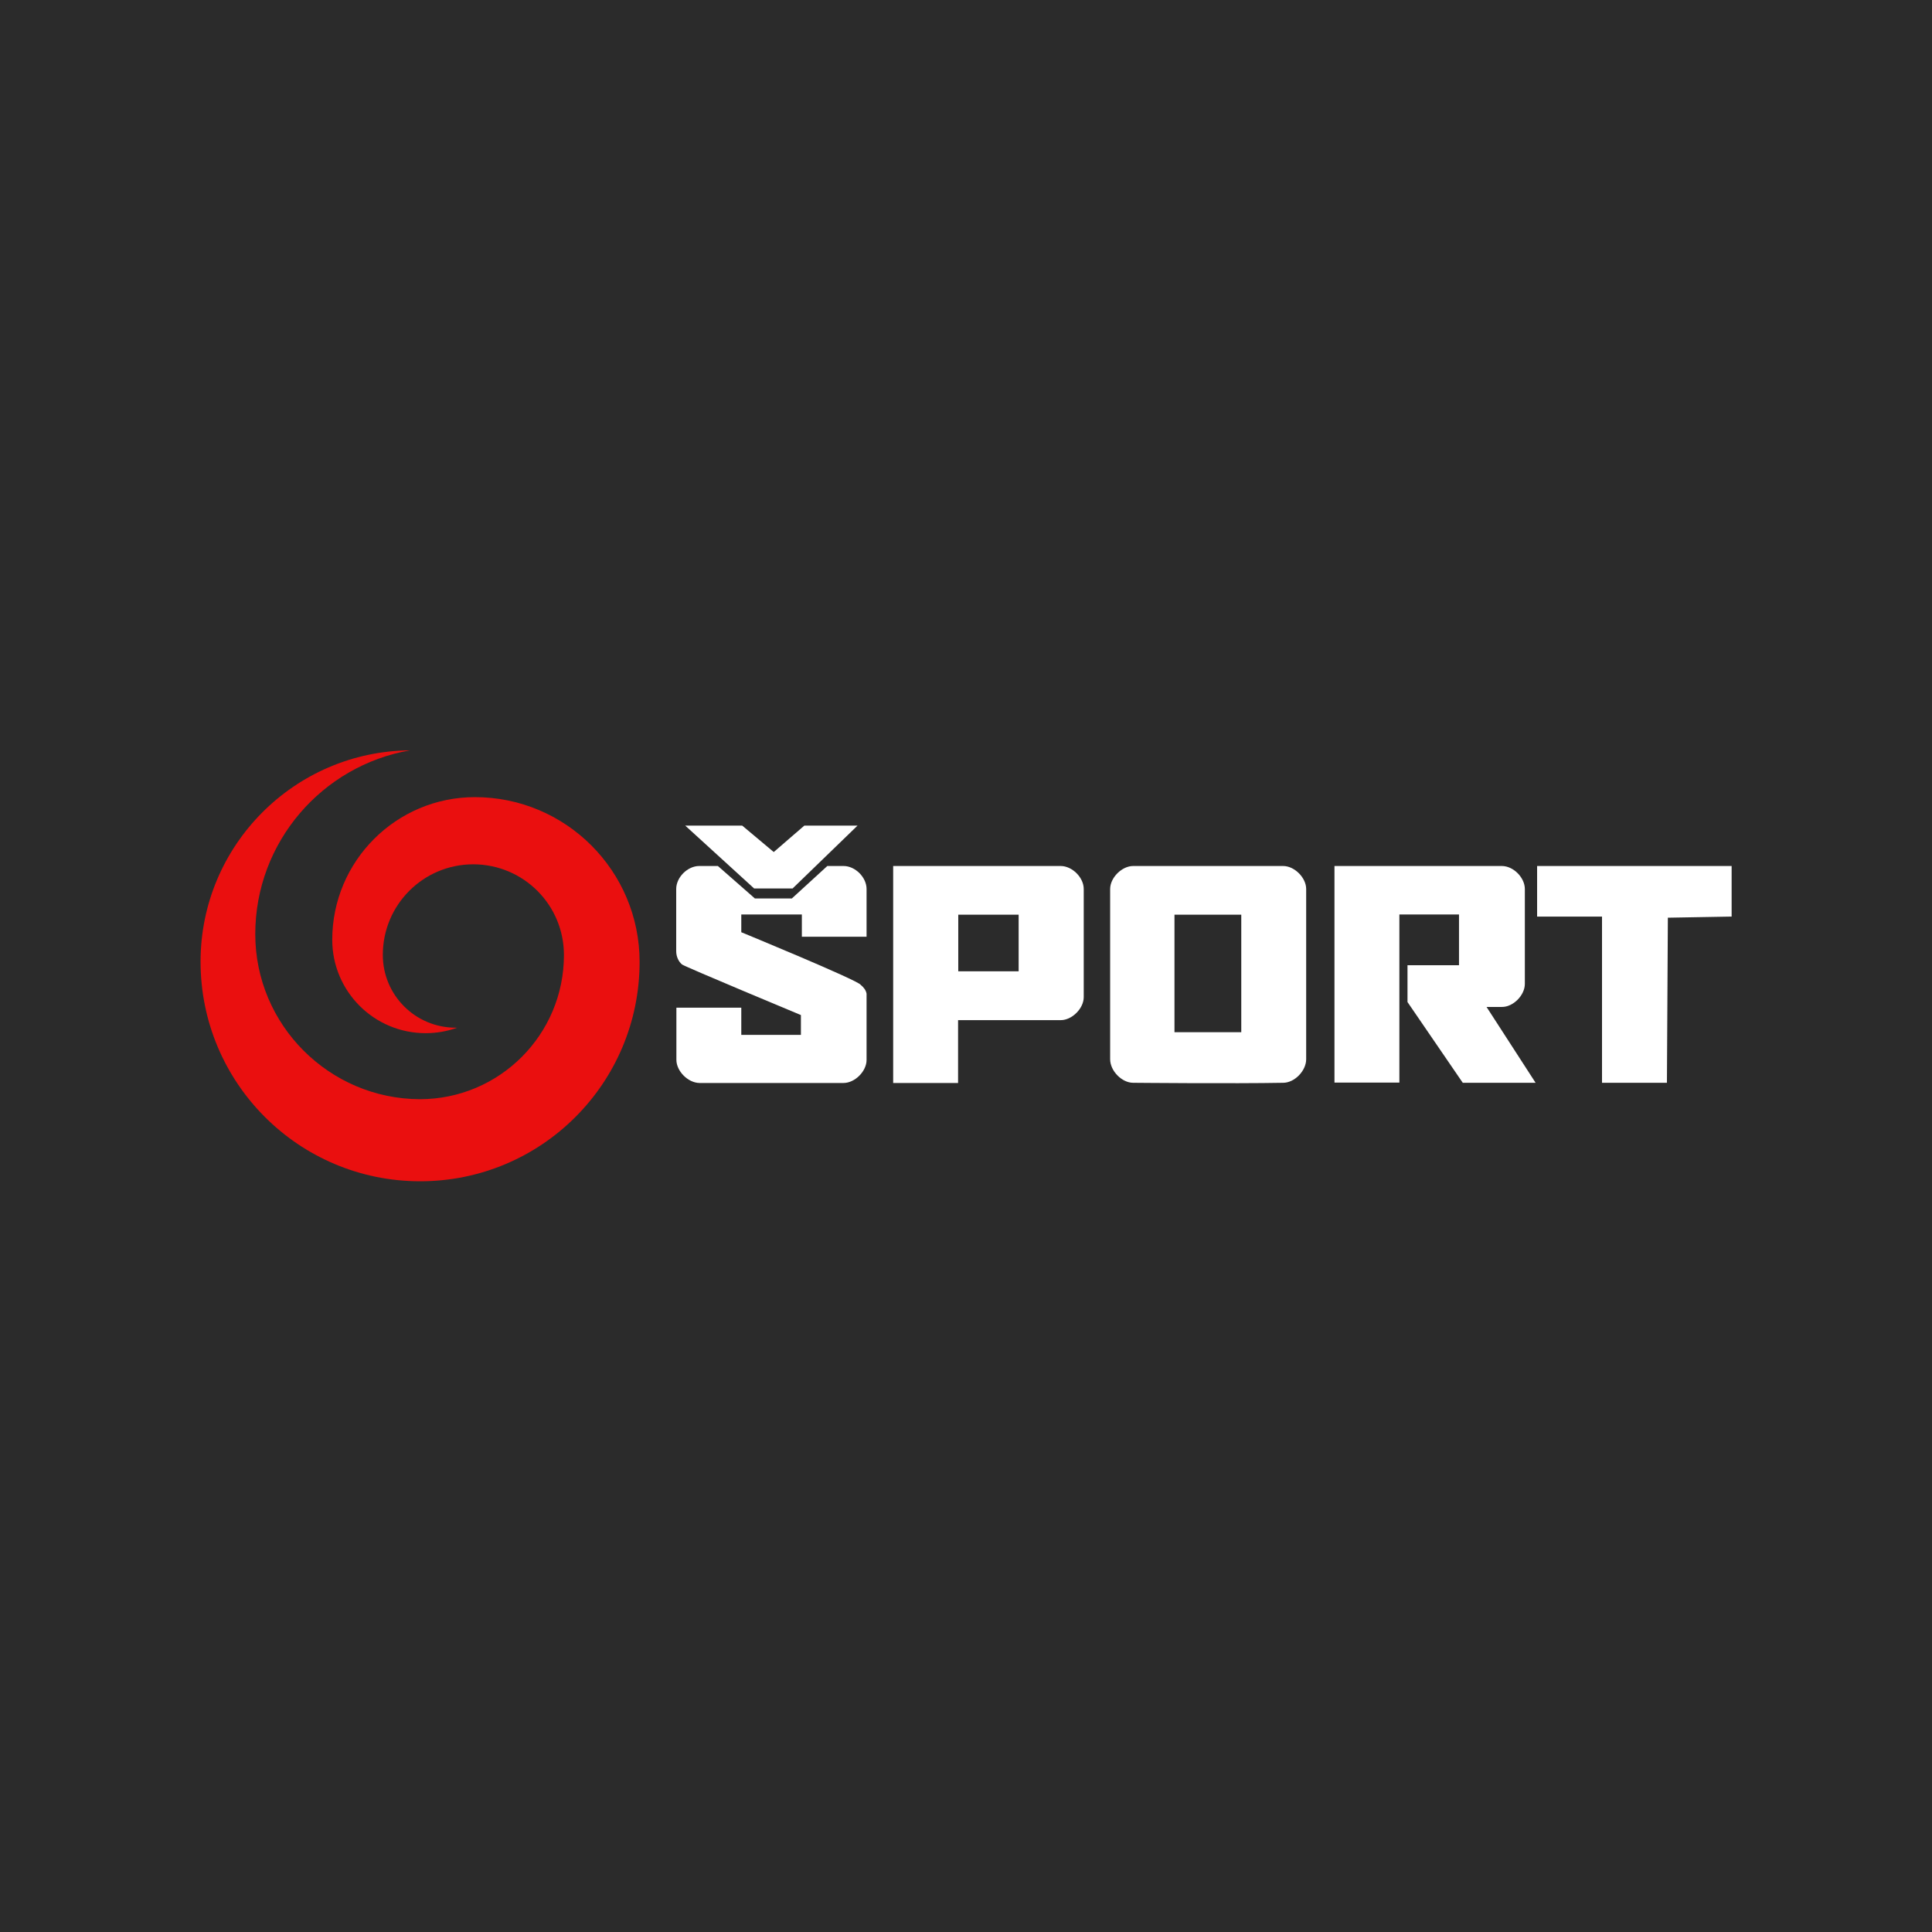
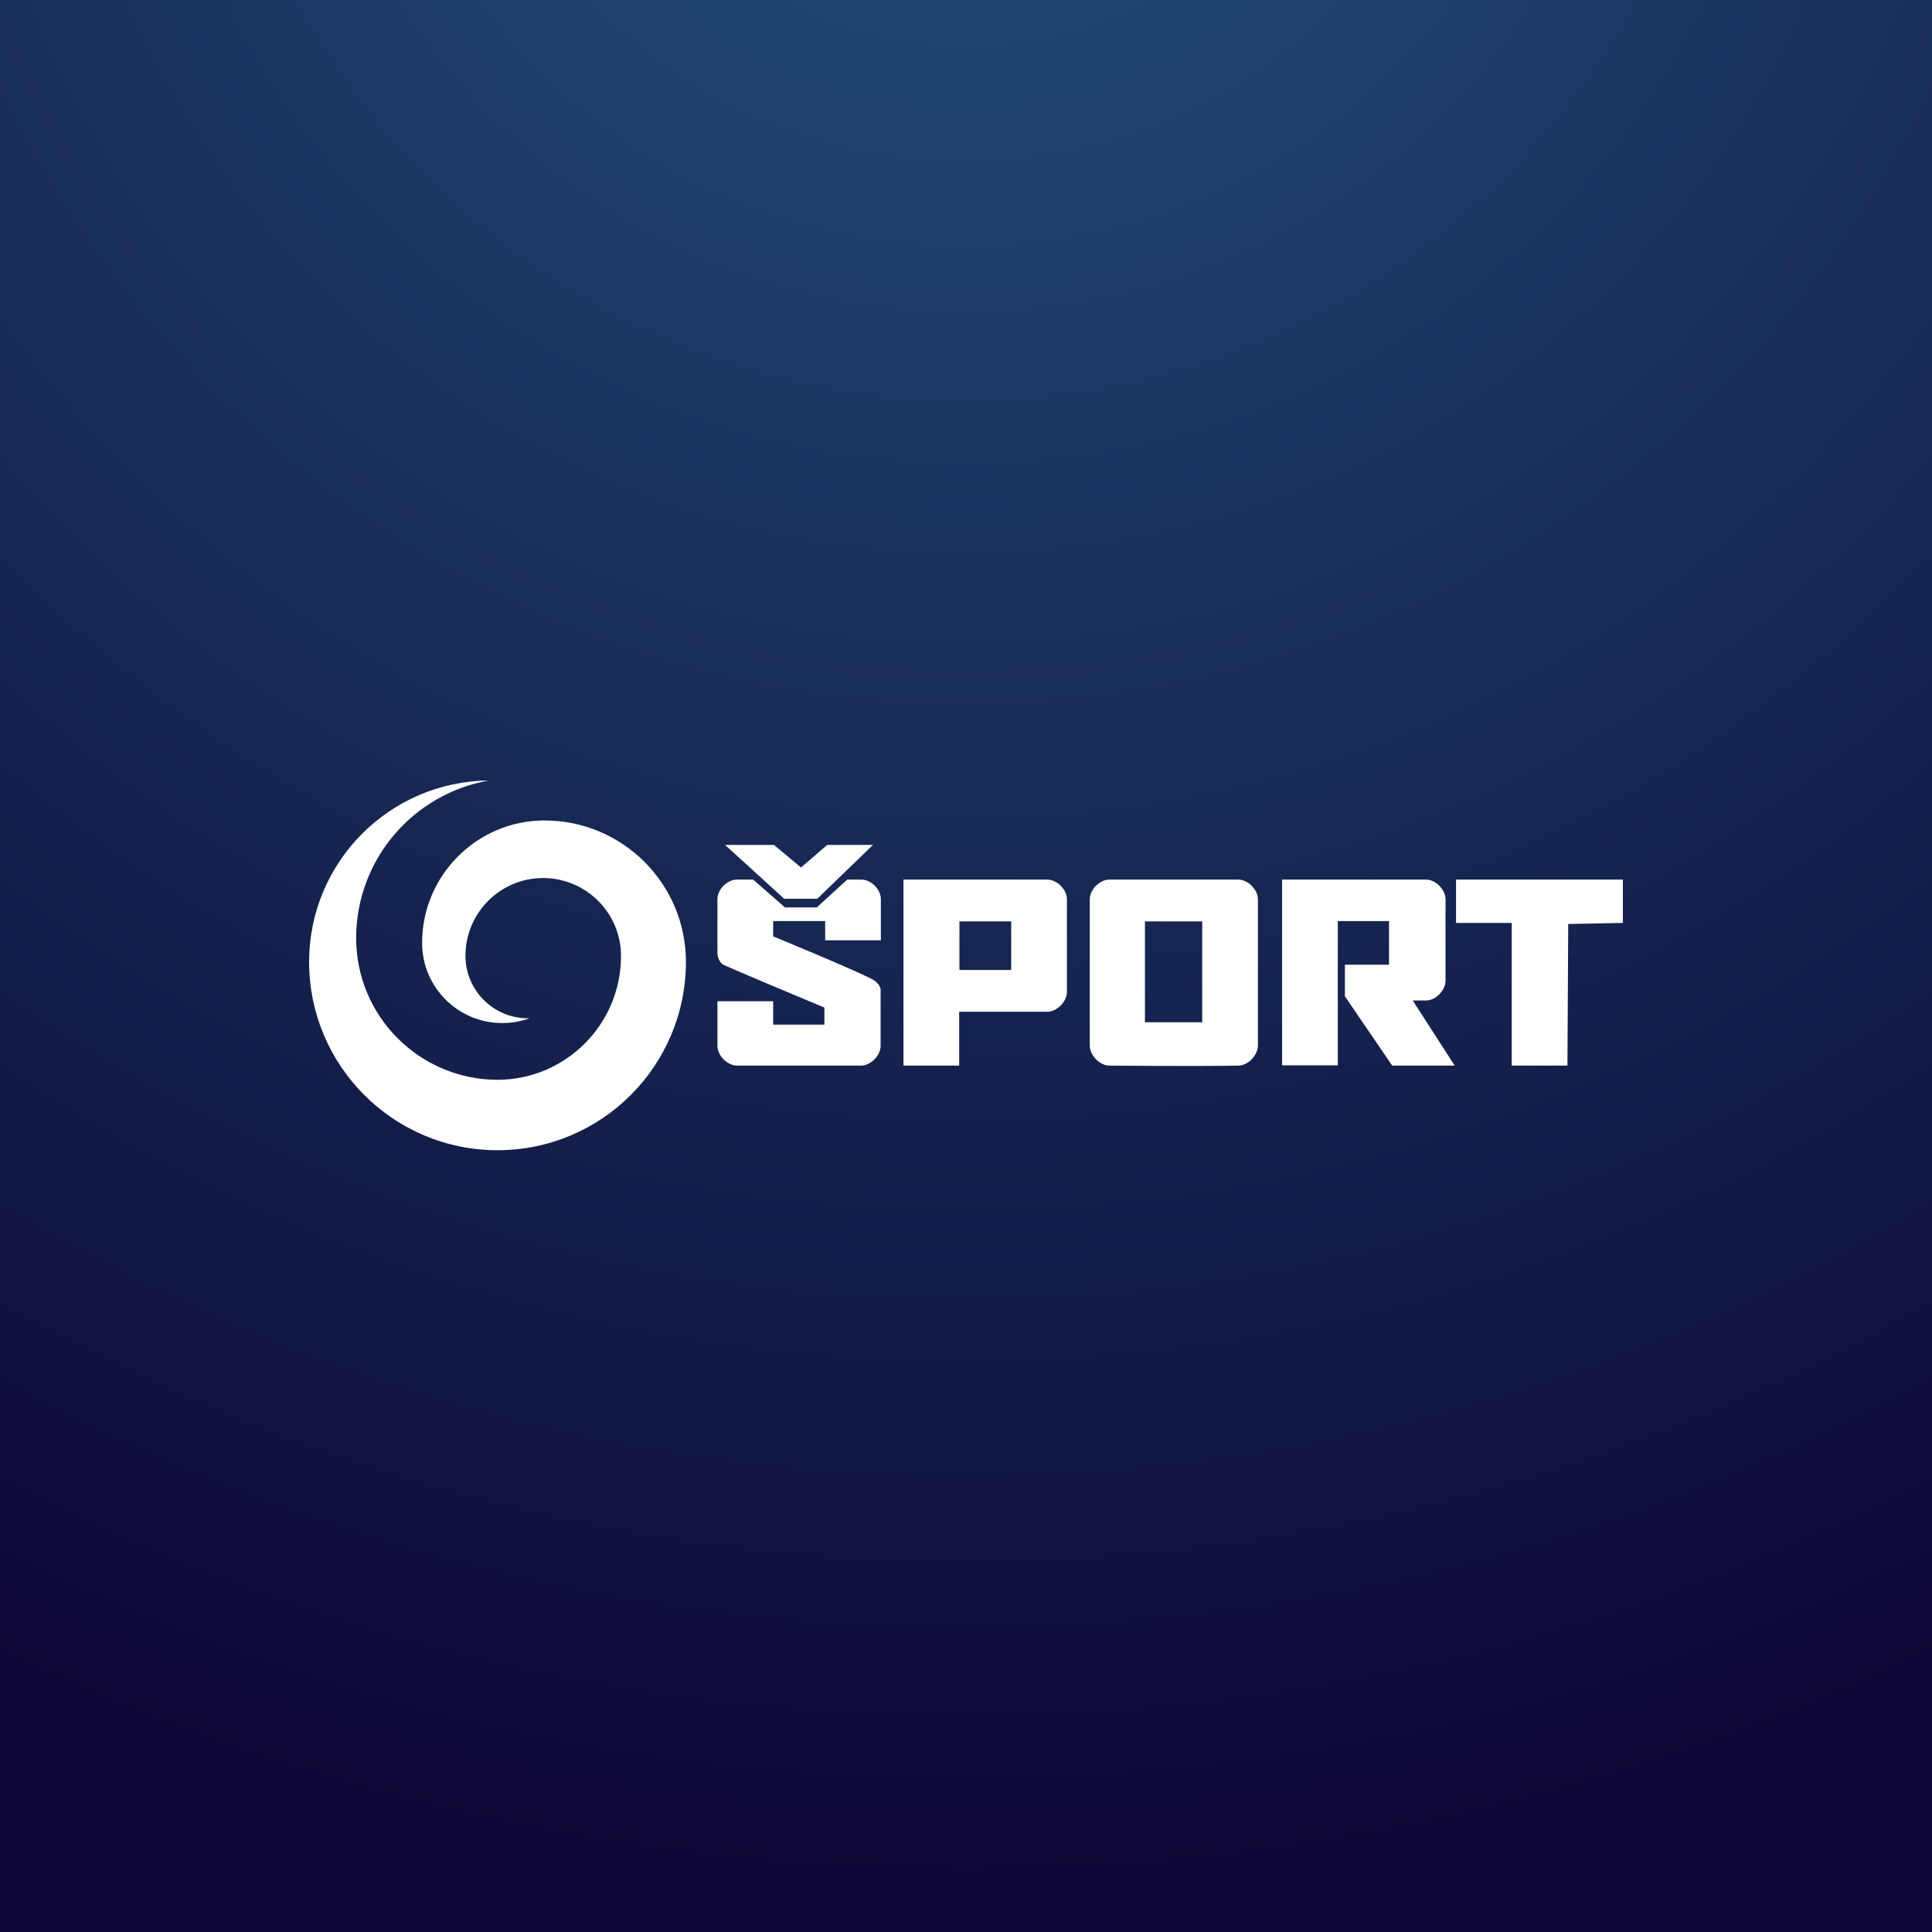
- <svg xmlns="http://www.w3.org/2000/svg" version="1.1" id="Vrstva_1" x="0px" y="0px" viewBox="0 0 1024 1024" style="enable-background:new 0 0 1024 1024;" xml:space="preserve">
-   <style type="text/css">
- 	.st0{fill:#2B2B2B;}
- 	.st1{fill:#FFFFFF;}
- 	.st2{fill:#EA0F0F;}
- </style>
-   <rect class="st0" width="1024" height="1024" />
-   <g>
-     <path class="st1" d="M849.1,485.8h-34.4V459h103.1v26.8l-33.8,0.6l-0.5,87.5h-34.4V485.8z M707.4,459H796c6.2,0,12.2,6.2,12.2,12.2   v50.3c0,6-6.2,12.3-12.2,12.2h-8.1l26,40.2h-38.6L746,531.1v-19.5h27.3v-26.9h-31.6v89.1h-34.4V459H707.4z M600.6,573.9   c-6,0-12.2-6.3-12.2-12.5v-90.2c0-6,6.2-12.2,12.2-12.2h79.5c6,0,12.2,6.2,12.2,12.2v90.2c0,6.2-6.2,12.5-12.2,12.5   C653.5,574.4,600.6,573.9,600.6,573.9z M657.9,484.8h-35.4v62.3h35.4V484.8z M473.4,459h88.8c6,0,12.2,6,12.2,12.2v57.3   c0,6-6.2,12.2-12.2,12.2h-54.4v33.3h-34.4V459z M539.9,484.8h-32v30h32V484.8z M358.5,561.7v-27.6h34.4v14.4h31.6V538   c0,0-61.2-25.5-63-26.8c-1.8-1.5-3.1-4.1-3.1-7.1v-32.9c0-6.2,6-12.2,12.2-12.2h9.9l19.6,17.2h19.6l18.8-17.2h8.6   c6.2,0,12.2,6,12.2,12.2v25.3H425v-11.8h-32.1v9.4c0,0,62,25.5,63.3,27.9c1.6,1.3,2.8,2.9,3.1,4.7v35.1c0,6-6.2,12.2-12.2,12.2   h-76.4C364.6,573.9,358.5,567.7,358.5,561.7z M363.2,437.6h30.2l16.7,14l16.2-14h28.2l-34.4,33.3h-20.4L363.2,437.6z" />
-     <path class="st2" d="M298.9,506.2c0,42.2-34.2,76.4-76.4,76.4c-48-0.2-87.2-39.3-87.2-87.5c0-48.7,35.4-89.3,82-97.4   c-61.3,0.5-111,50.5-111,112c0,64.3,52.1,116.4,116.4,116.4S339,574.1,339,509.8c0-48.2-39.1-87.3-87.3-87.3   c-41.7,0-75.6,33.9-75.6,75.6c0,27.3,22.1,49.5,49.5,49.5c5.8,0,11.5-1,16.7-2.9c-0.3,0-0.5,0-0.8,0c-21.3,0-38.6-17.2-38.6-38.6   c0-26.5,21.4-48,48-48C277.5,458.2,298.9,479.6,298.9,506.2" />
-   </g>
+ <svg xmlns="http://www.w3.org/2000/svg" width="250" height="250" viewBox="0 0 250 250" fill="none">
+   <rect width="250" height="250" fill="url(#paint0_radial_248_15)" />
+   <path d="M195.618 119.428H188.41V113.818H210V119.428L202.928 119.564L202.826 137.89H195.618V119.428ZM165.936 113.818H184.5C185.792 113.818 187.05 115.11 187.05 116.368V126.908C187.05 128.166 185.758 129.492 184.5 129.458H182.8L188.24 137.89H180.148L174.028 128.914V124.834H179.74V119.19H173.11V137.856H165.902V113.818H165.936ZM143.564 137.89C142.306 137.89 141.014 136.564 141.014 135.272V116.368C141.014 115.11 142.306 113.818 143.564 113.818H160.224C161.482 113.818 162.774 115.11 162.774 116.368V135.272C162.774 136.564 161.482 137.89 160.224 137.89C154.648 137.992 143.564 137.89 143.564 137.89ZM155.566 119.224H148.154V132.28H155.566V119.224ZM116.908 113.818H135.506C136.764 113.818 138.056 115.076 138.056 116.368V128.37C138.056 129.628 136.764 130.92 135.506 130.92H124.116V137.89H116.908V113.818ZM130.848 119.224H124.15V125.514H130.848V119.224ZM92.836 135.34V129.56H100.044V132.586H106.674V130.376C106.674 130.376 93.856 125.038 93.482 124.766C93.108 124.46 92.836 123.916 92.836 123.27V116.368C92.836 115.076 94.094 113.818 95.386 113.818H97.46L101.574 117.422H105.688L109.632 113.818H111.434C112.726 113.818 113.984 115.076 113.984 116.368V121.672H106.776V119.19H100.044V121.162C100.044 121.162 113.032 126.5 113.304 127.01C113.644 127.282 113.882 127.622 113.95 127.996V135.34C113.95 136.598 112.658 137.89 111.4 137.89H95.386C94.128 137.89 92.836 136.598 92.836 135.34ZM93.822 109.33H100.146L103.648 112.254L107.048 109.33H112.964L105.756 116.3H101.472L93.822 109.33Z" fill="white" />
+   <path d="M80.358 123.712C80.358 132.552 73.184 139.726 64.344 139.726C54.28 139.692 46.086 131.498 46.086 121.4C46.086 111.2 53.498 102.7 63.256 101C50.404 101.102 40 111.574 40 124.46C40 137.924 50.914 148.838 64.378 148.838C77.842 148.838 88.756 137.924 88.756 124.46C88.756 114.362 80.562 106.168 70.464 106.168C61.726 106.168 54.62 113.274 54.62 122.012C54.62 127.724 59.244 132.382 64.99 132.382C66.214 132.382 67.404 132.178 68.492 131.77C68.424 131.77 68.39 131.77 68.322 131.77C63.868 131.77 60.23 128.166 60.23 123.678C60.23 118.136 64.718 113.614 70.294 113.614C75.87 113.648 80.358 118.136 80.358 123.712Z" fill="white" />
+   <defs>
+     <radialGradient id="paint0_radial_248_15" cx="0" cy="0" r="1" gradientUnits="userSpaceOnUse" gradientTransform="translate(125 -45) rotate(90) scale(295)">
+       <stop stop-color="#225279" />
+       <stop offset="1" stop-color="#0D0533" />
+     </radialGradient>
+   </defs>
</svg>
